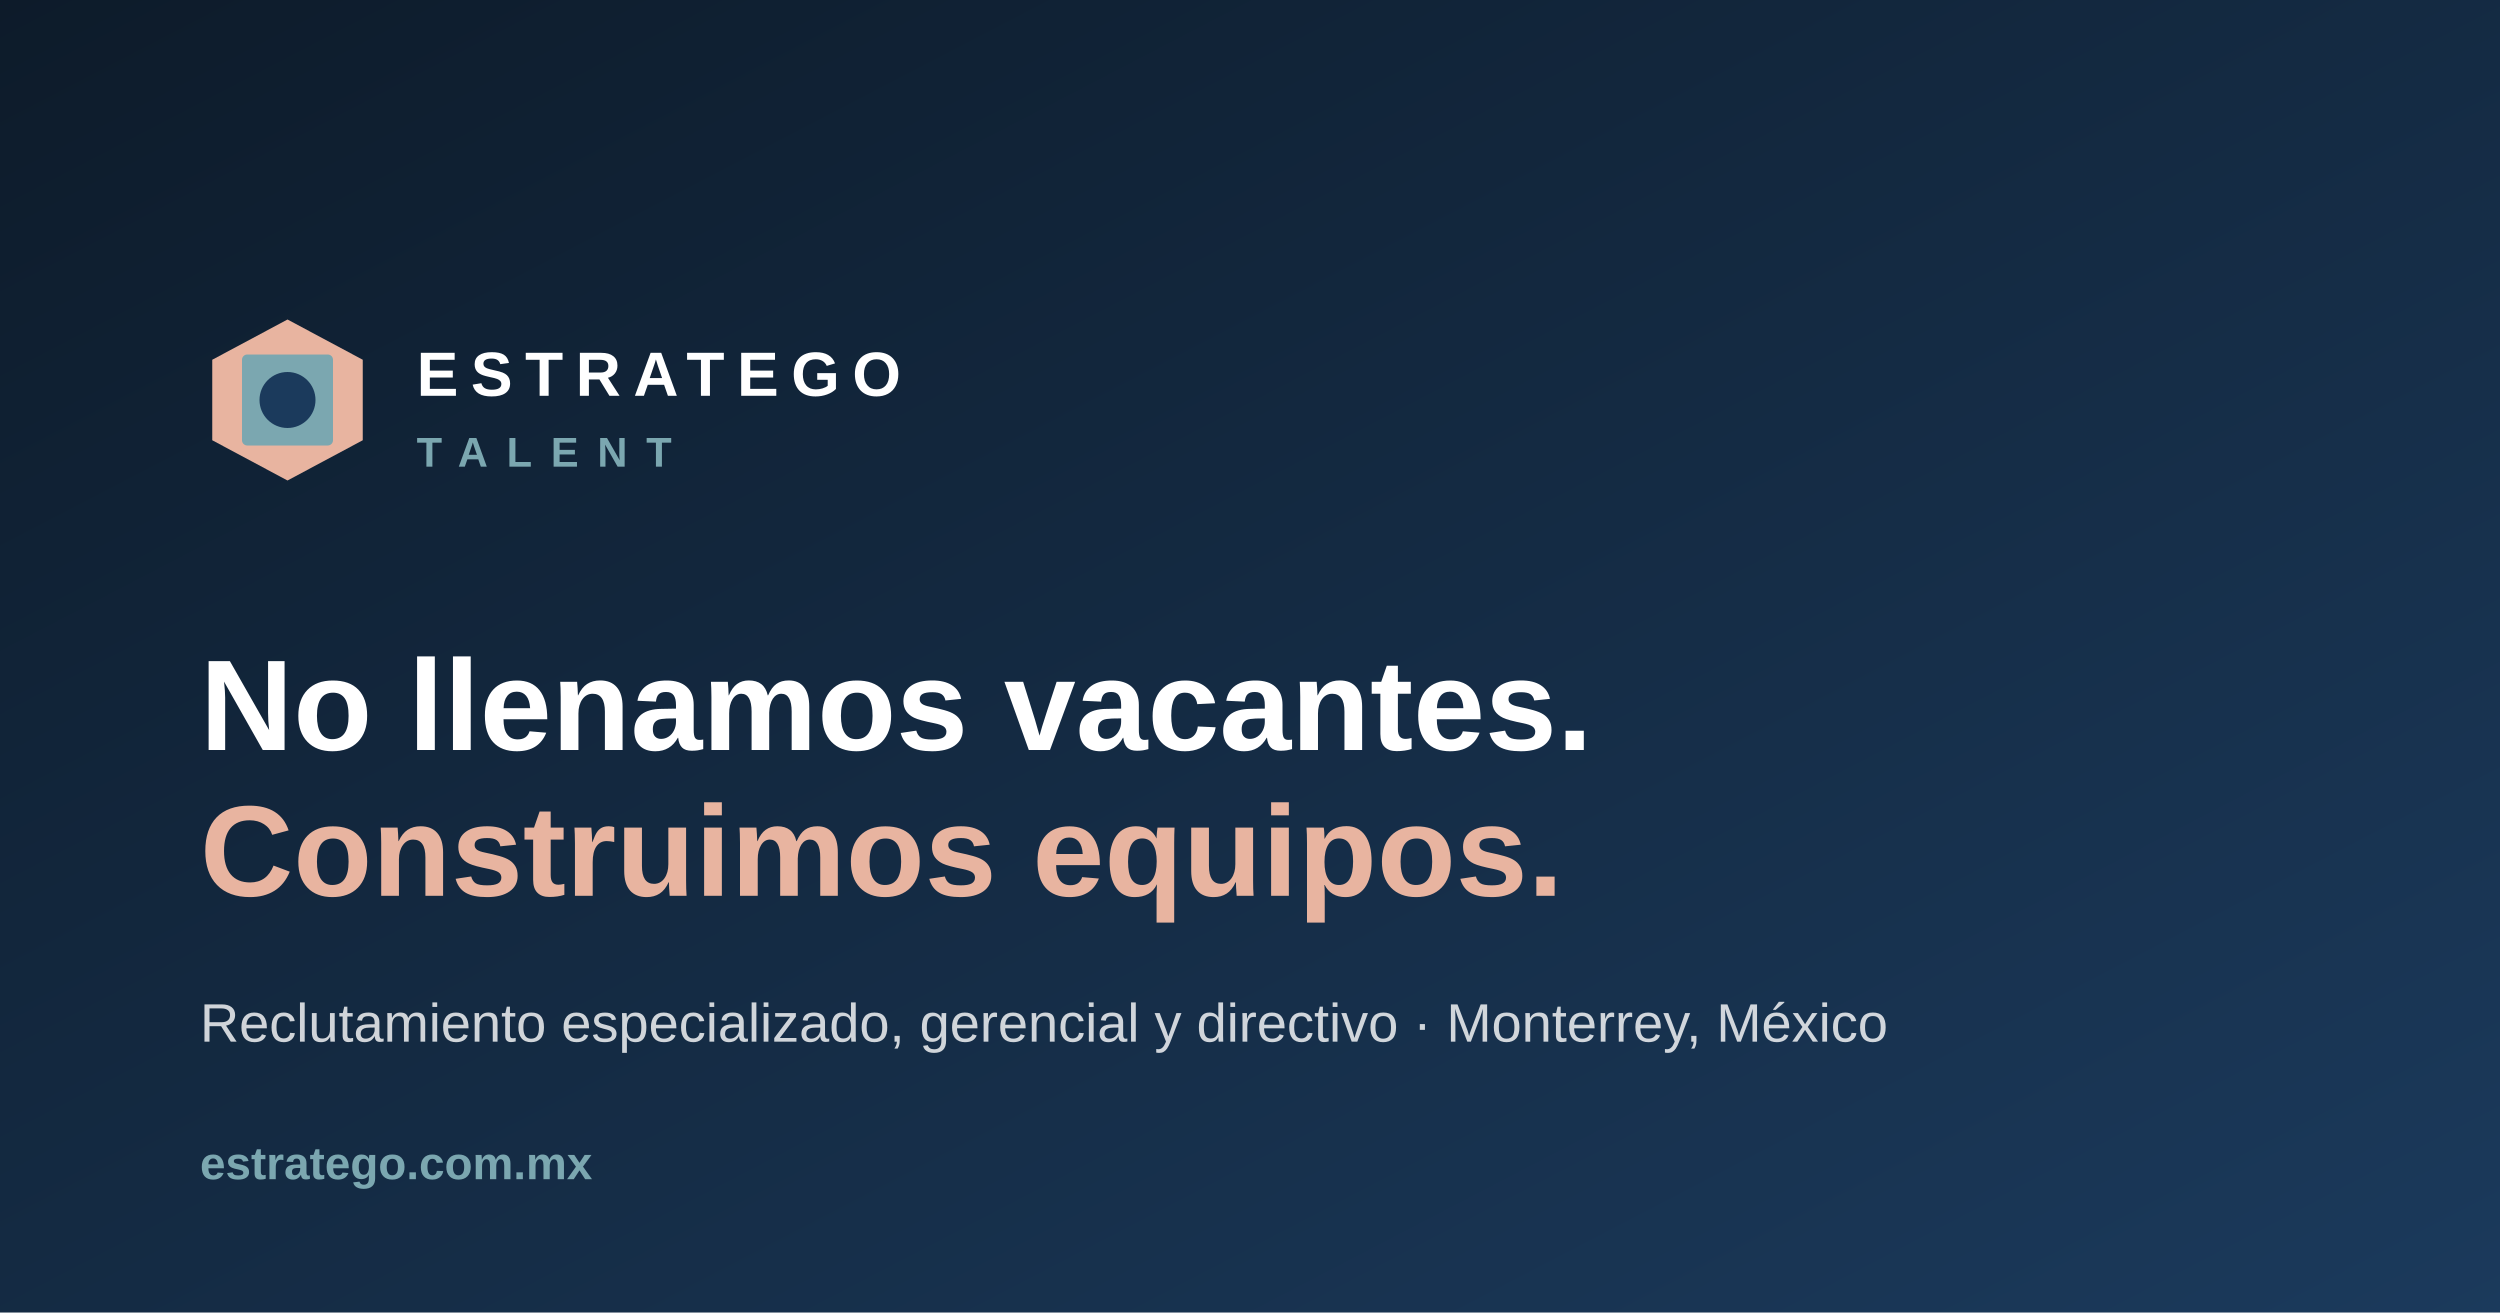
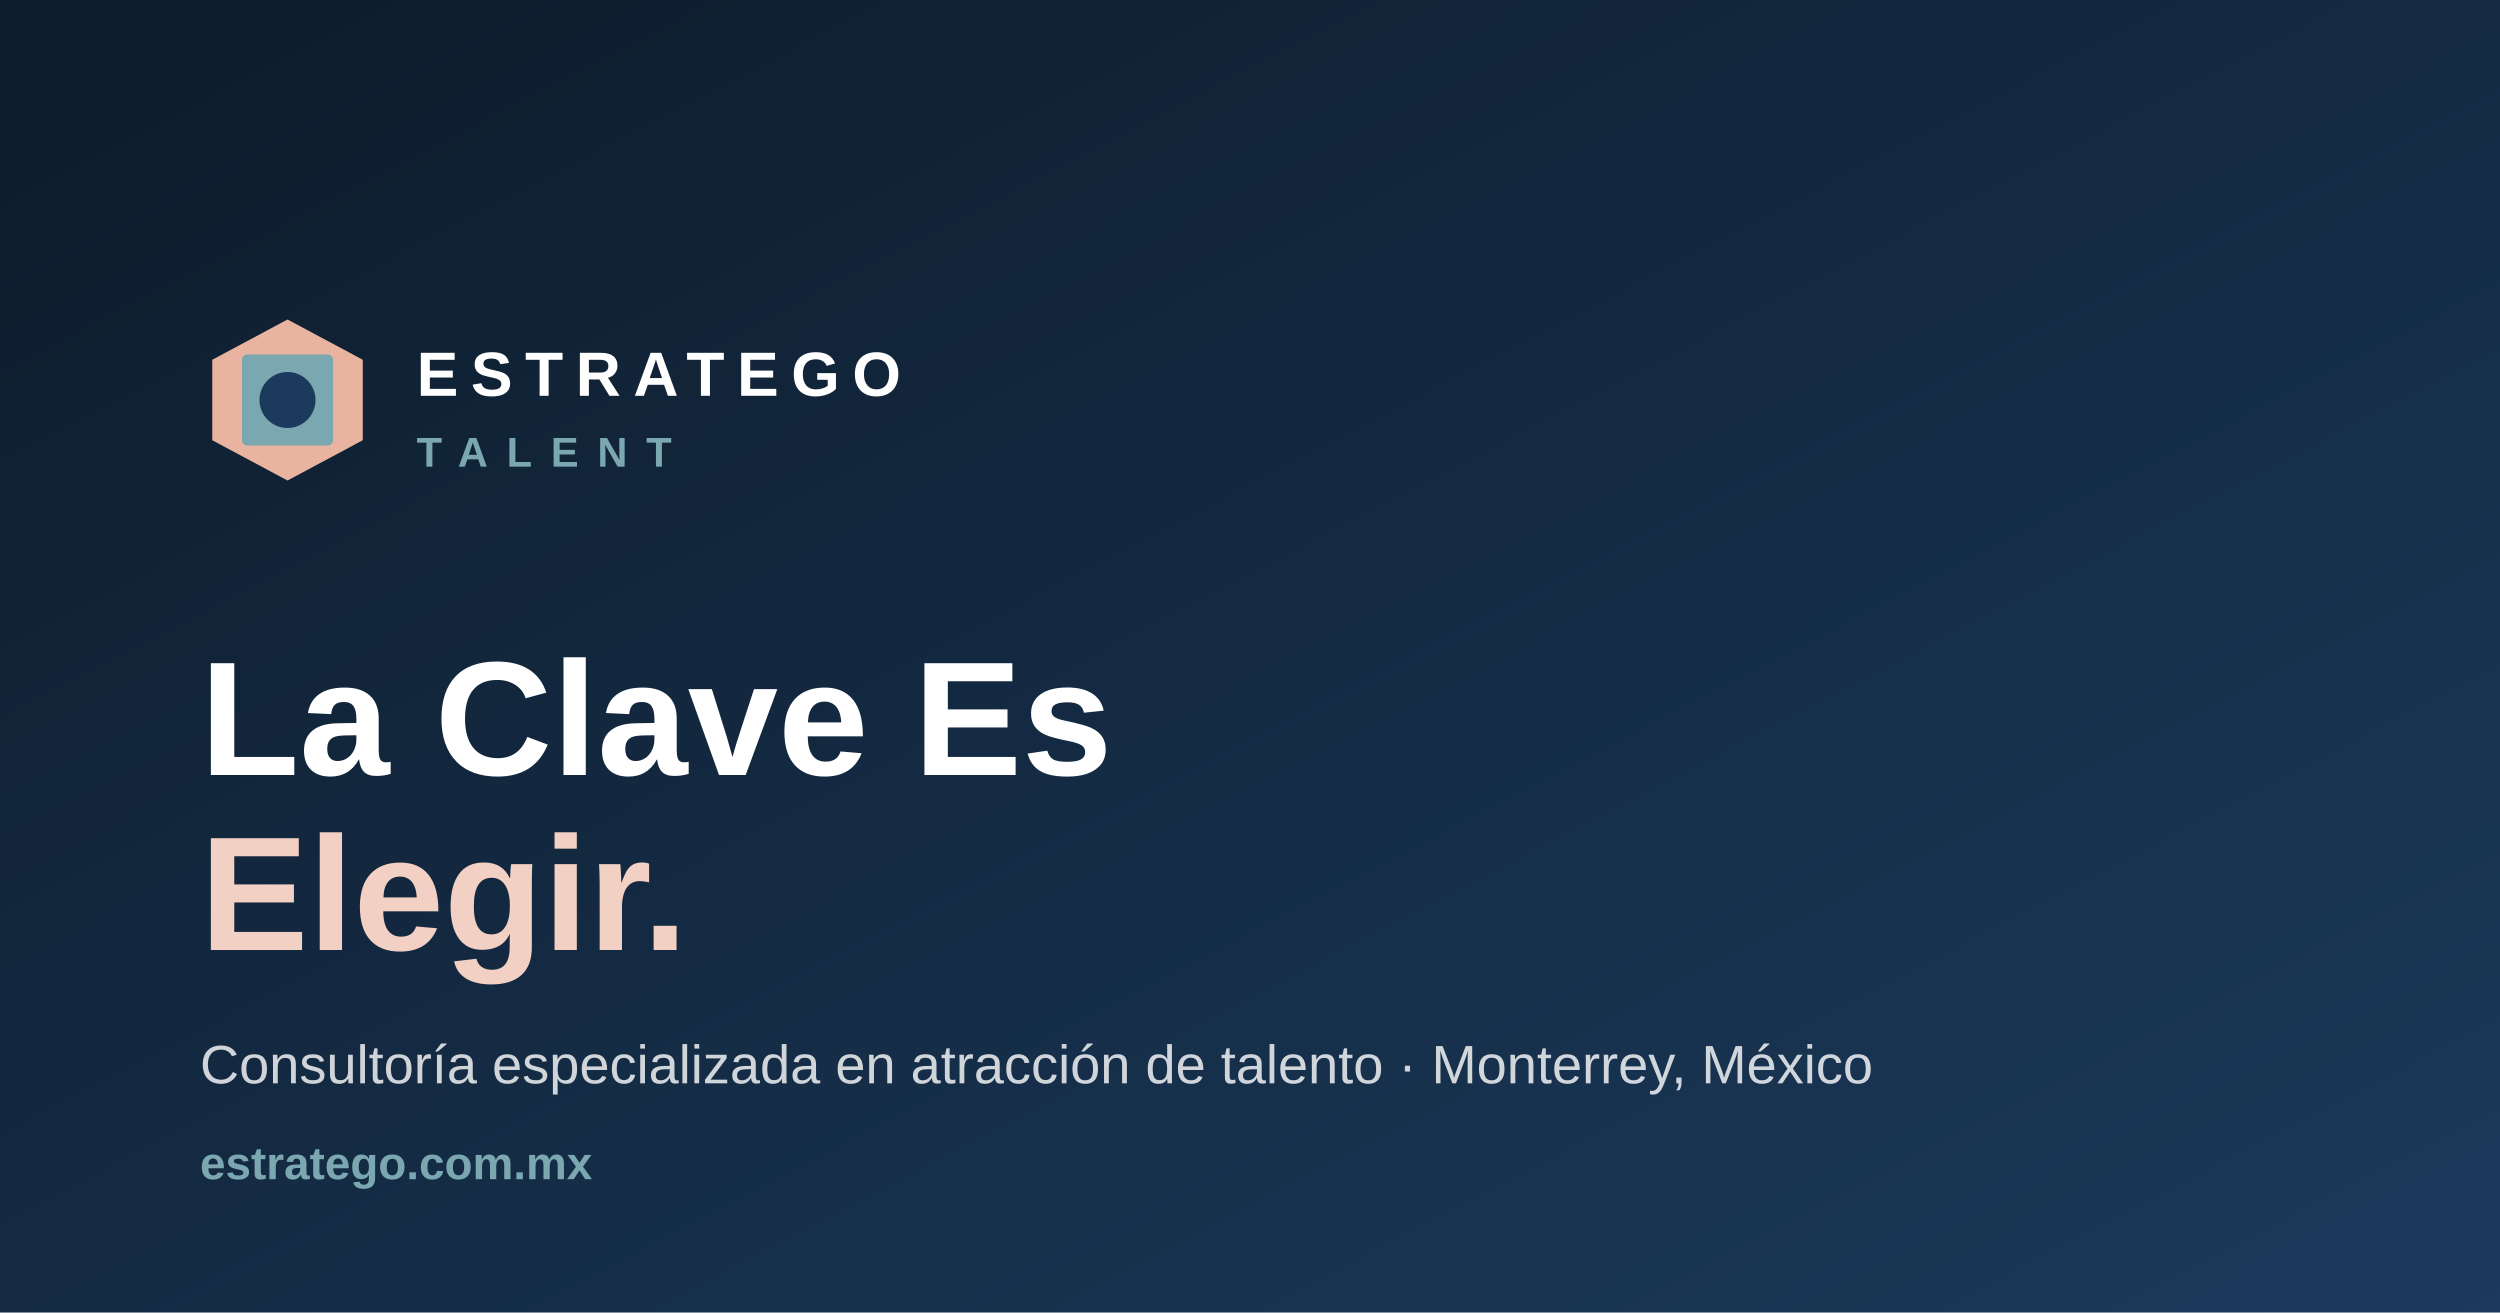
<svg xmlns="http://www.w3.org/2000/svg" width="1200" height="630" viewBox="0 0 1200 630">
  <defs>
    <linearGradient id="bg" x1="0" y1="0" x2="1" y2="1">
      <stop offset="0" stop-color="#0D1B2A" />
      <stop offset="1" stop-color="#1B3A5C" />
    </linearGradient>
  </defs>
  <rect width="1200" height="630" fill="url(#bg)" />
  <g transform="translate(96,150)">
    <svg width="84" height="84" viewBox="0 0 100 100">
      <polygon points="50,4 93,27 93,73 50,96 7,73 7,27" fill="#E8B4A0" />
      <rect x="24" y="24" width="52" height="52" fill="#7BA7B0" rx="3" />
      <circle cx="50" cy="50" r="16" fill="#1B3A5C" />
    </svg>
    <text x="104" y="40" font-family="Segoe UI, Arial, sans-serif" font-size="30" font-weight="700" letter-spacing="6" fill="#ffffff">ESTRATEGO</text>
    <text x="104" y="74" font-family="Segoe UI, Arial, sans-serif" font-size="20" font-weight="600" letter-spacing="9" fill="#7BA7B0">TALENT</text>
  </g>
-   <text x="96" y="360" font-family="Segoe UI, Arial, sans-serif" font-size="62" font-weight="800" fill="#ffffff">No llenamos vacantes.</text>
-   <text x="96" y="430" font-family="Segoe UI, Arial, sans-serif" font-size="62" font-weight="800" fill="#E8B4A0">Construimos equipos.</text>
-   <text x="96" y="500" font-family="Segoe UI, Arial, sans-serif" font-size="26" font-weight="500" fill="rgba(255,255,255,0.8)">Reclutamiento especializado, gerencial y directivo · Monterrey, México</text>
+   <text x="96" y="372" font-family="Segoe UI, Arial, sans-serif" font-size="78" font-weight="800" fill="#ffffff">La Clave Es</text>
+   <text x="96" y="456" font-family="Segoe UI, Arial, sans-serif" font-size="78" font-weight="800" fill="#F2D0C3">Elegir.</text>
+   <text x="96" y="520" font-family="Segoe UI, Arial, sans-serif" font-size="26" font-weight="500" fill="rgba(255,255,255,0.8)">Consultoría especializada en atracción de talento · Monterrey, México</text>
  <text x="96" y="566" font-family="Segoe UI, Arial, sans-serif" font-size="22" font-weight="600" fill="#7BA7B0">estratego.com.mx</text>
</svg>
